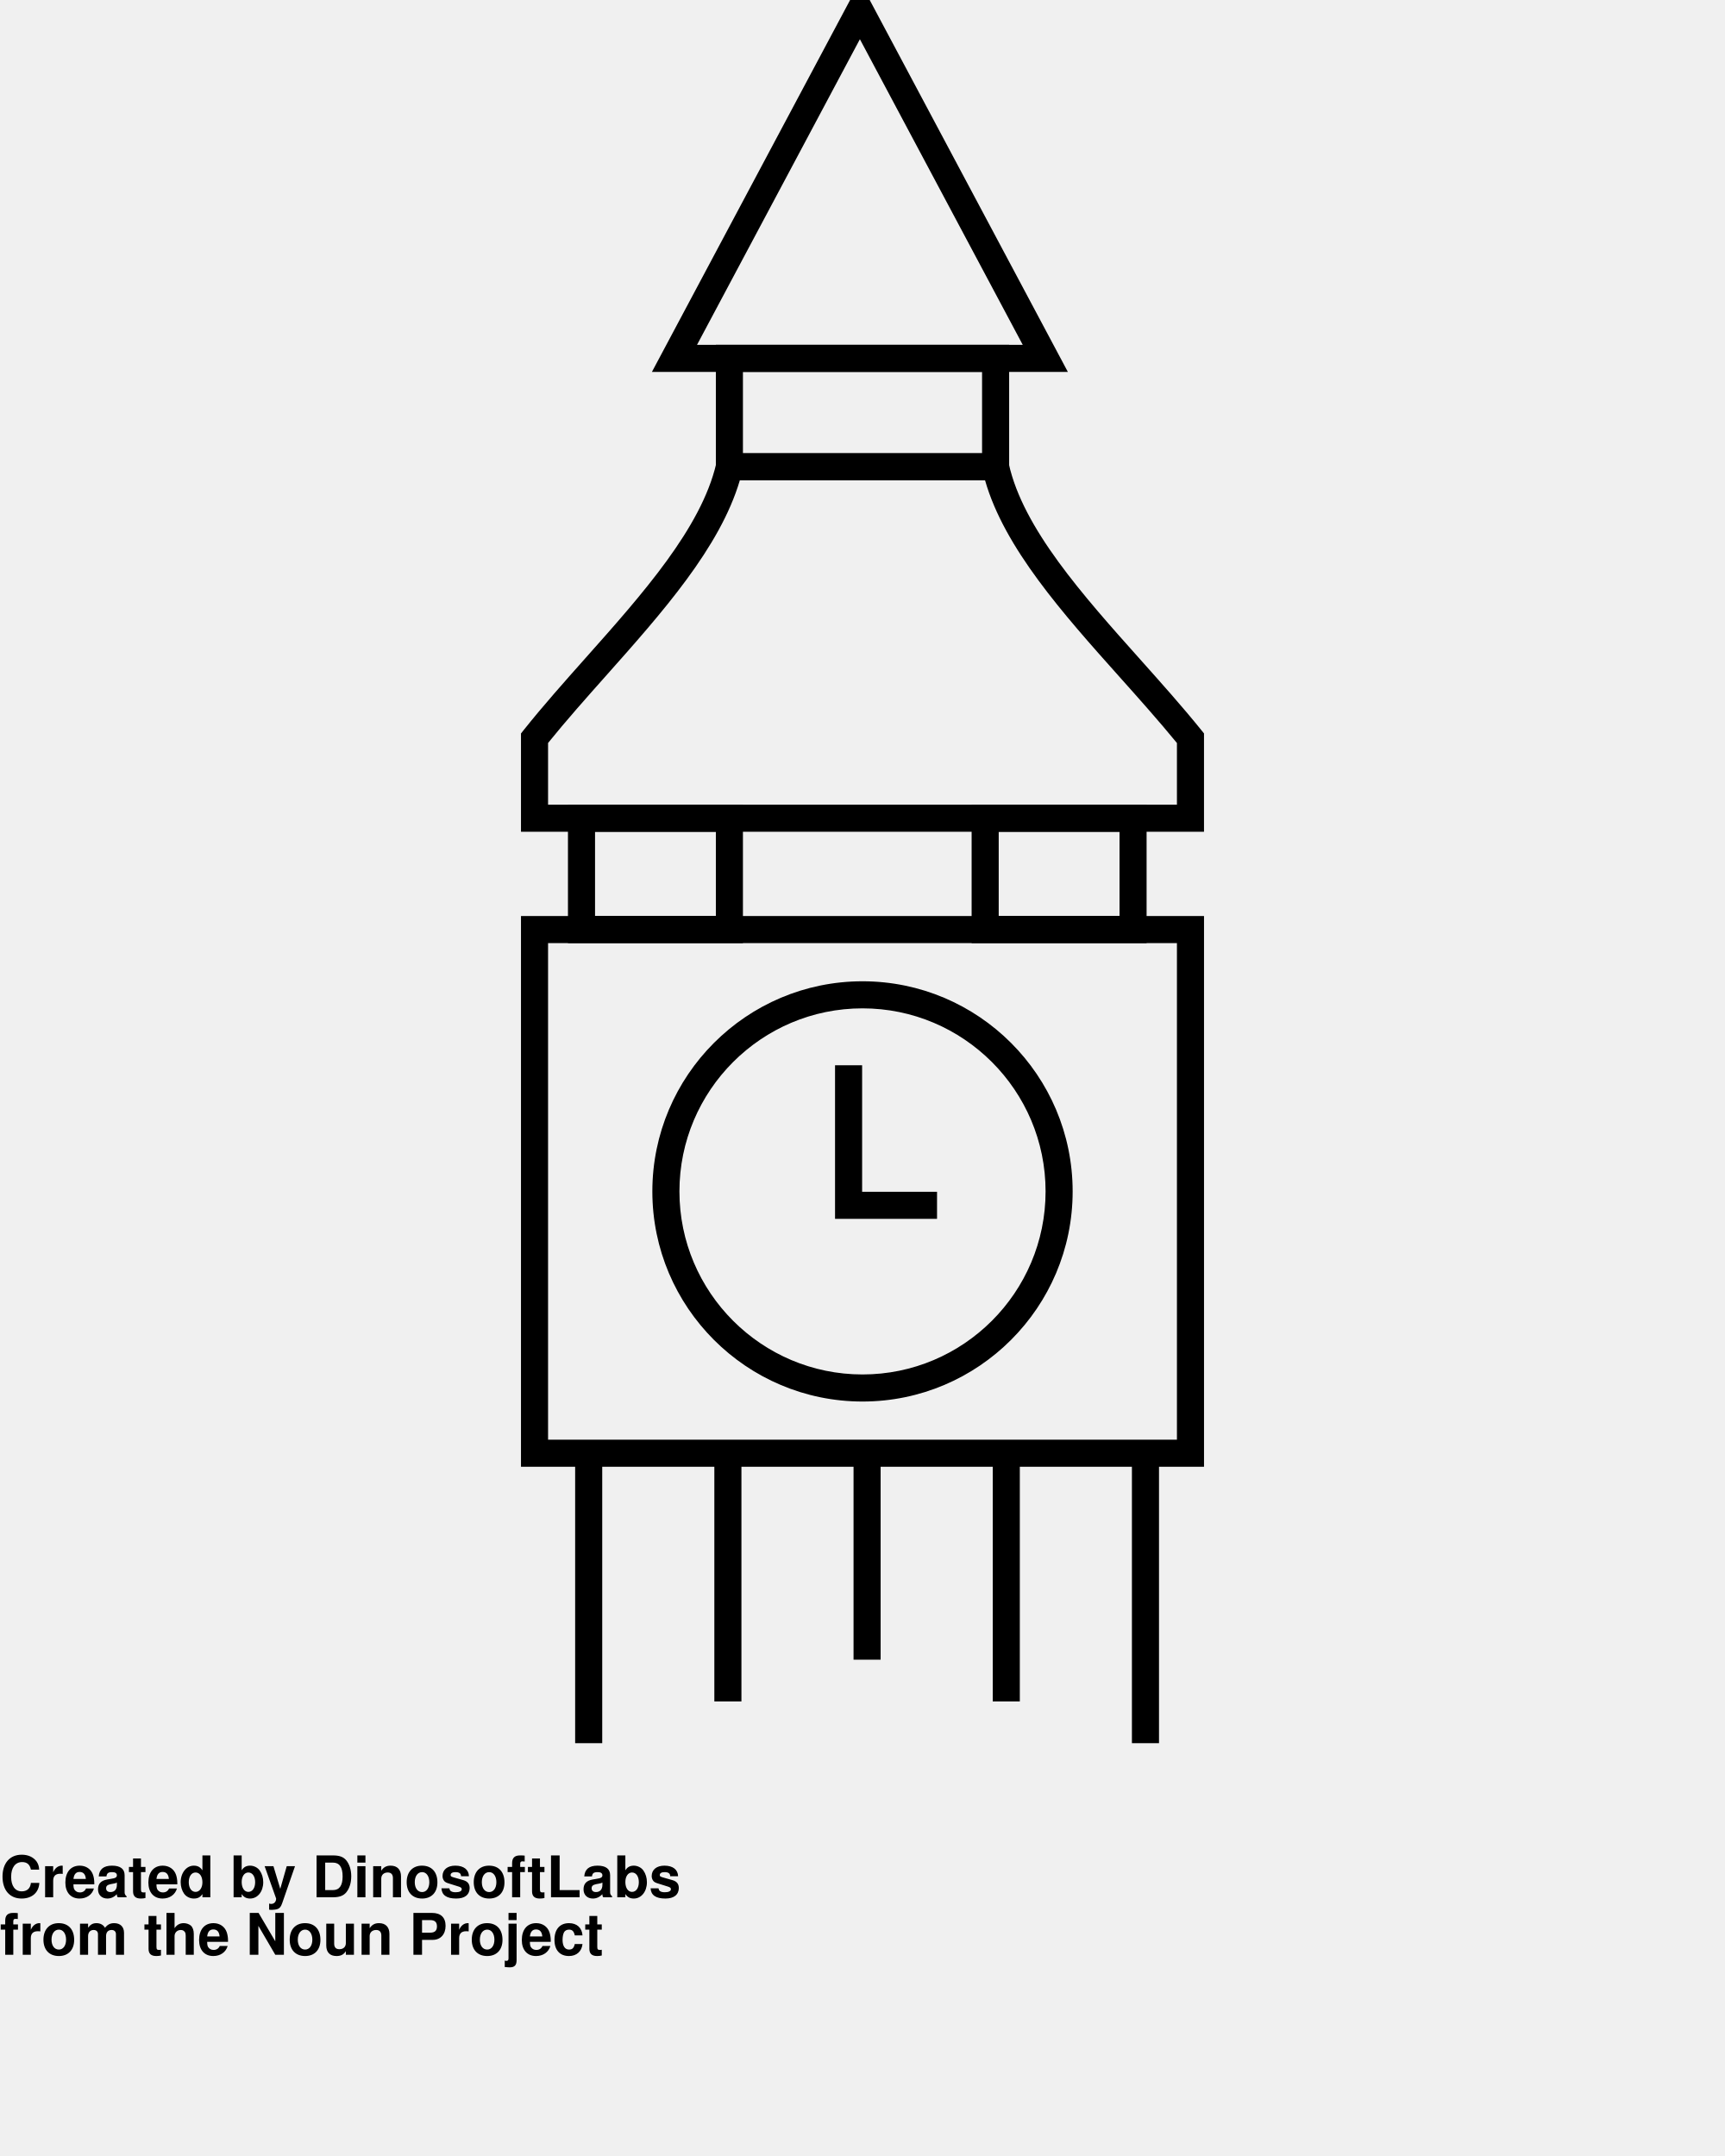
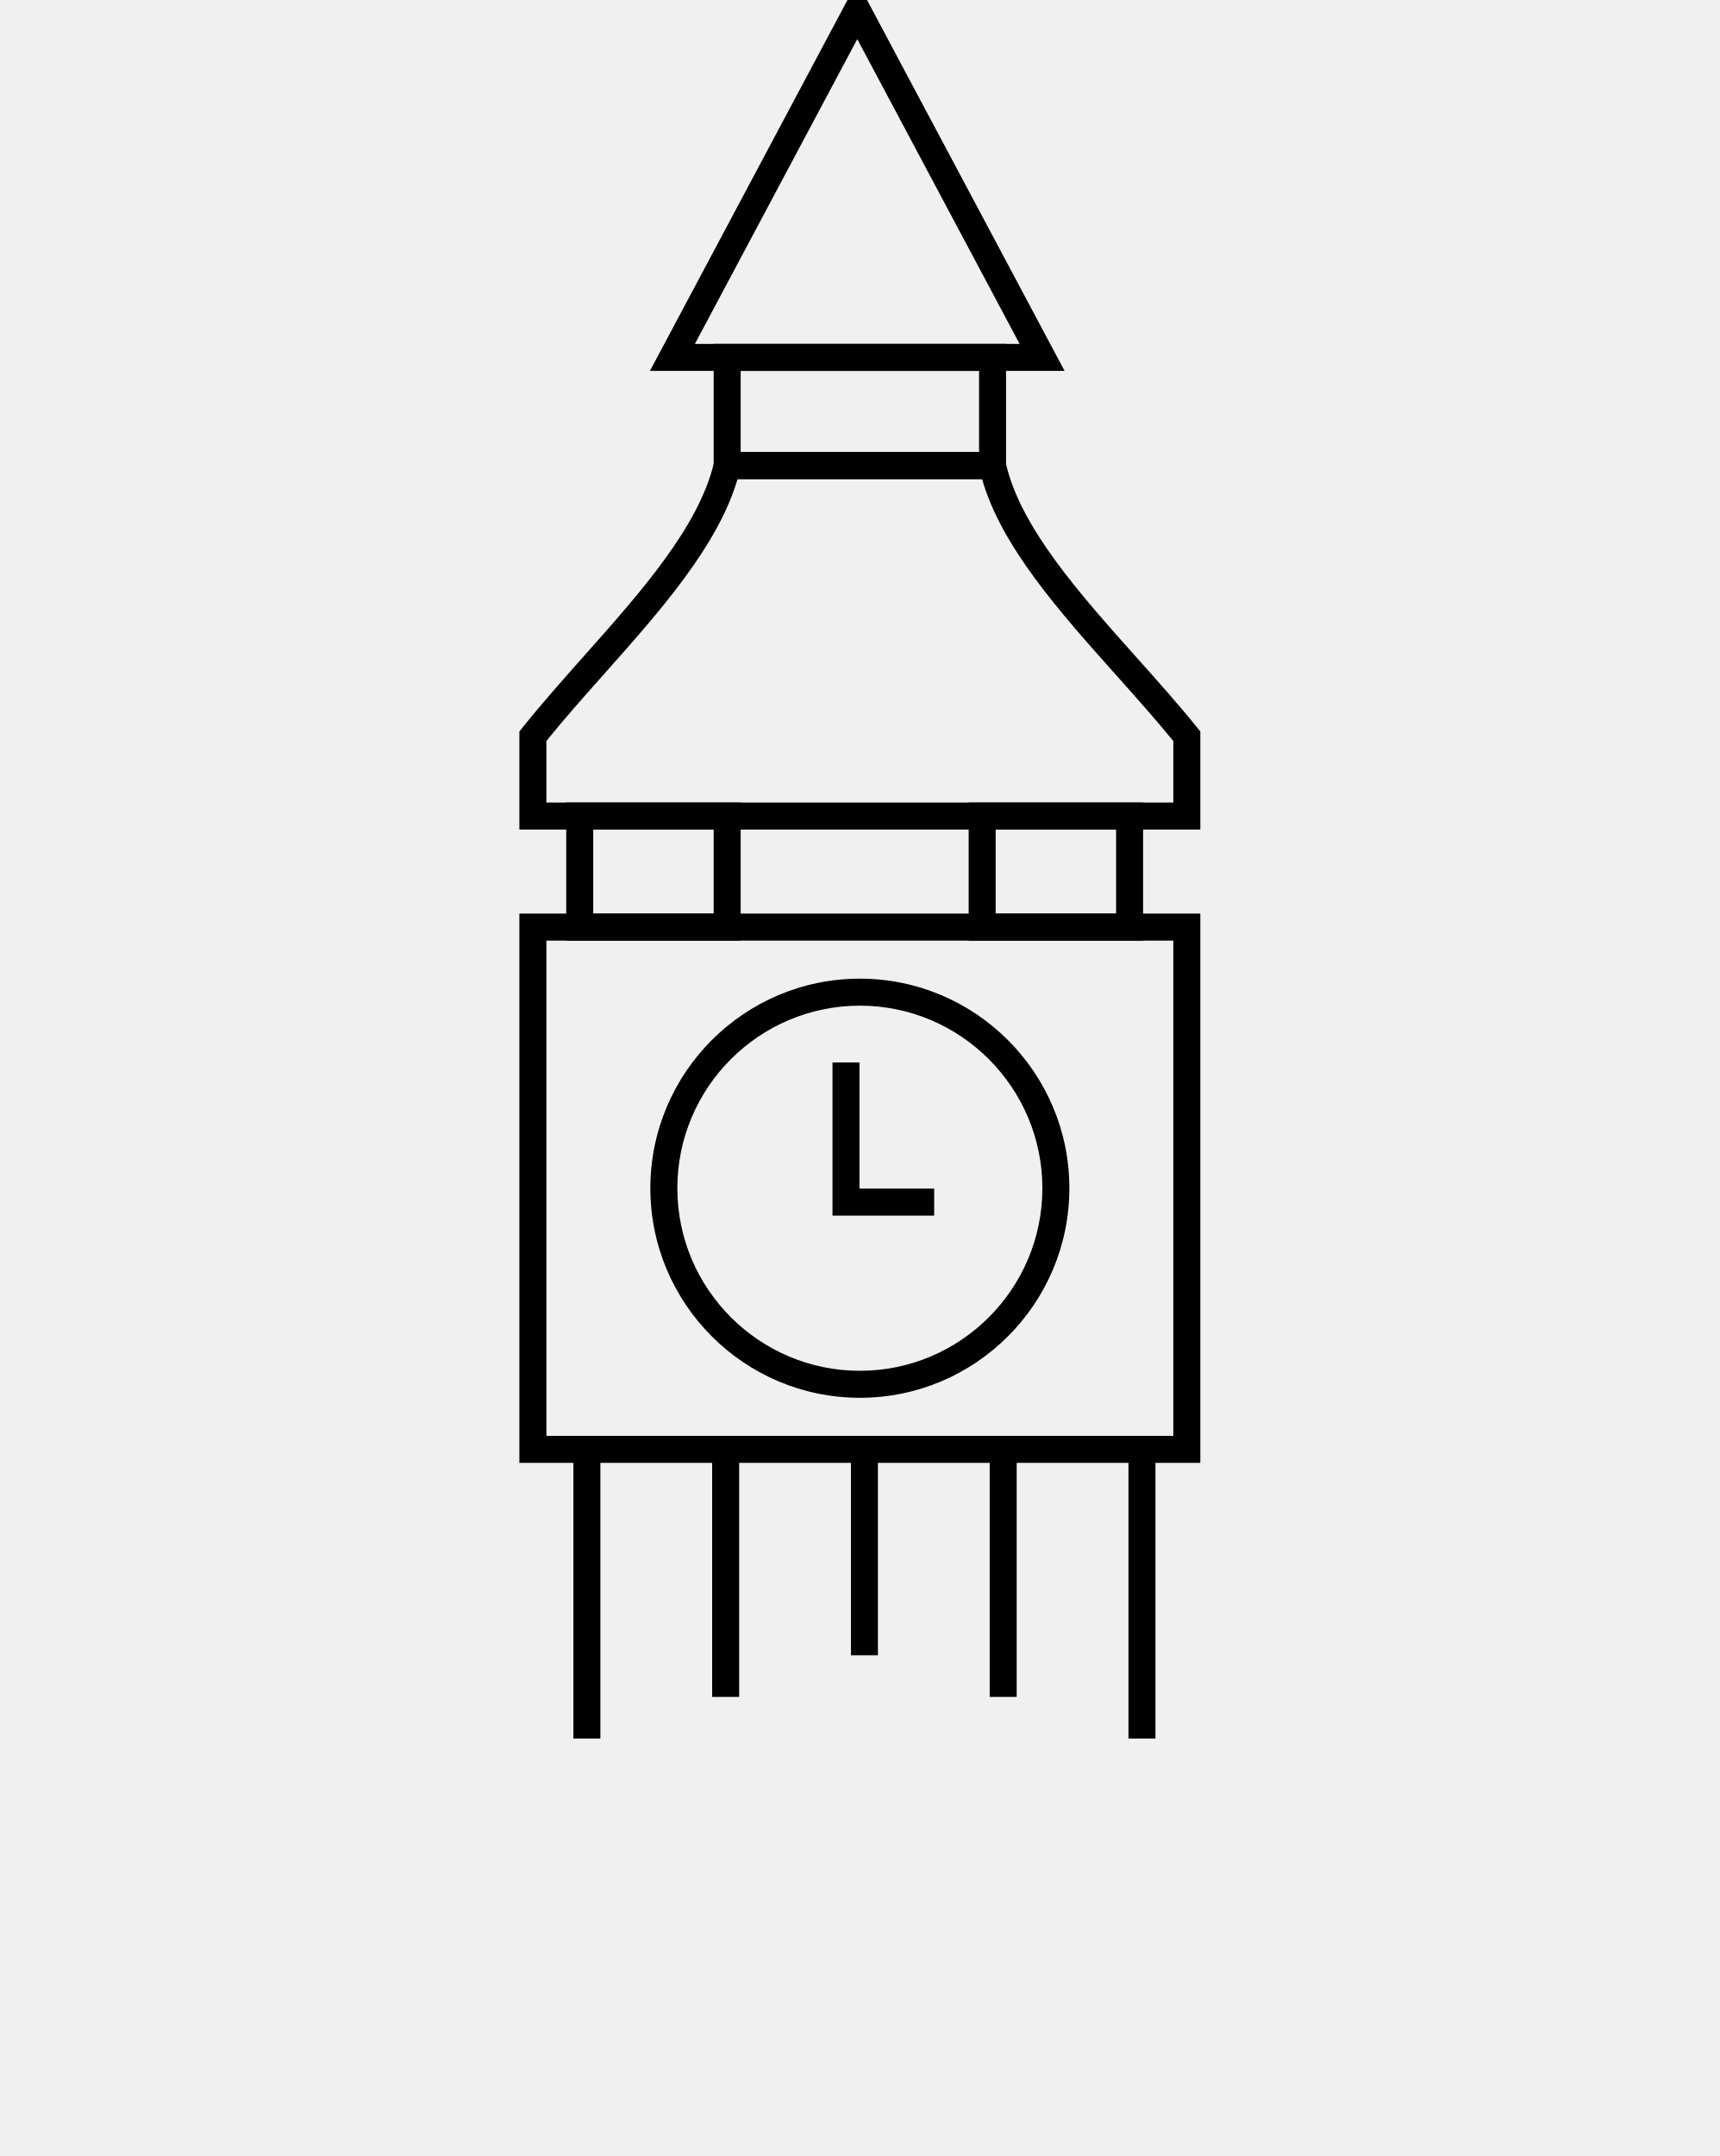
- <svg xmlns="http://www.w3.org/2000/svg" version="1.1" x="0px" y="0px" viewBox="0 0 150 187.5" enable-background="new 0 0 150 150" xml:space="preserve">
-   <g>
-     <g>
-       <path d="M92.857,32.343H56.689l18.085-33.941L92.857,32.343z M60.611,29.988h28.323    L74.773,3.41L60.611,29.988z" />
-     </g>
-     <g>
-       <path d="M87.751,41.774H62.249V29.988h25.503V41.774z M64.603,39.419h20.794v-7.076    h-20.794V39.419z" />
-     </g>
-     <g>
-       <path d="M104.697,72.336H45.303V63.787l0.257-0.323    c1.666-2.089,3.559-4.217,5.39-6.276c4.928-5.54,10.022-11.269,11.329-16.859    l0.212-0.909h25.028l0.204,0.922c1.243,5.605,6.419,11.4,11.424,17.004    c1.789,2.004,3.64,4.075,5.287,6.113l0.262,0.324V72.336z M47.658,69.982h54.684    v-5.364c-1.546-1.891-3.275-3.827-4.951-5.704    c-4.949-5.539-10.057-11.259-11.733-17.14H64.332    c-1.723,5.847-6.751,11.501-11.622,16.979c-1.716,1.929-3.486,3.92-5.052,5.86    V69.982z" />
-     </g>
-     <g>
-       <path d="M104.697,127.559H45.303v-47.895h59.394V127.559z M47.658,125.205h54.684V82.019    H47.658V125.205z" />
-     </g>
-     <g>
-       <path d="M99.704,82.019H84.489V69.982h15.215V82.019z M86.844,79.664h10.506v-7.328    h-10.506V79.664z" />
-     </g>
-     <g>
-       <path d="M64.603,82.019H49.388V69.982h15.215V82.019z M51.743,79.664h10.506v-7.328    h-10.506V79.664z" />
-     </g>
-     <g>
-       <path d="M75,121.886c-10.076,0-18.274-8.197-18.274-18.273    c0-10.077,8.197-18.274,18.274-18.274s18.274,8.197,18.274,18.274    C93.274,113.688,85.076,121.886,75,121.886z M75,87.693    c-8.778,0-15.919,7.142-15.919,15.92s7.141,15.919,15.919,15.919    c8.778,0,15.92-7.141,15.92-15.919S83.778,87.693,75,87.693z" />
-     </g>
-     <g>
-       <polygon points="81.481,105.999 72.612,105.999 72.612,92.643 74.967,92.643     74.967,103.645 81.481,103.645   " />
-     </g>
-     <g>
-       <rect x="74.221" y="126.382" width="2.355" height="17.955" />
-     </g>
-     <g>
-       <rect x="62.117" y="126.382" width="2.355" height="21.585" />
-     </g>
-     <g>
-       <rect x="50.013" y="126.382" width="2.355" height="25.216" />
-     </g>
-     <g>
-       <rect x="86.325" y="126.382" width="2.355" height="21.585" />
-     </g>
-     <g>
-       <rect x="98.428" y="126.382" width="2.355" height="25.216" />
-     </g>
+ <svg xmlns="http://www.w3.org/2000/svg" width="150" height="188" viewBox="0 0 150 188" fill="none">
+   <g clip-path="url(#clip0_1_188)">
+     <path d="M92.857 32.343H56.689L74.773 -1.598L92.857 32.343ZM60.611 29.988H88.934L74.773 3.41L60.611 29.988Z" fill="black" />
+     <path d="M87.751 41.774H62.248V29.988H87.751V41.774ZM64.603 39.419H85.397V32.343H64.603V39.419Z" fill="black" />
+     <path d="M104.697 72.336H45.303V63.787L45.56 63.464C47.227 61.375 49.12 59.247 50.95 57.188C55.878 51.648 60.973 45.919 62.279 40.329L62.492 39.419H87.519L87.723 40.341C88.966 45.946 94.142 51.742 99.148 57.345C100.937 59.349 102.788 61.42 104.435 63.458L104.697 63.782V72.336ZM47.658 69.982H102.342V64.617C100.796 62.726 99.067 60.79 97.392 58.913C92.443 53.374 87.334 47.655 85.659 41.774H64.332C62.609 47.621 57.581 53.276 52.71 58.753C50.994 60.682 49.224 62.673 47.658 64.612V69.982Z" fill="black" />
+     <path d="M104.697 127.559H45.303V79.664H104.697V127.559ZM47.658 125.205H102.342V82.019H47.658V125.205Z" fill="black" />
+     <path d="M99.704 82.019H84.489V69.982H99.704V82.019ZM86.844 79.664H97.35V72.336H86.844V79.664Z" fill="black" />
+     <path d="M64.603 82.019H49.388V69.982H64.603V82.019ZM51.743 79.664H62.248V72.336H51.743V79.664Z" fill="black" />
+     <path d="M75 121.886C64.923 121.886 56.726 113.688 56.726 103.612C56.726 93.535 64.923 85.338 75 85.338C85.076 85.338 93.274 93.535 93.274 103.612C93.274 113.688 85.076 121.886 75 121.886ZM75 87.693C66.222 87.693 59.081 94.834 59.081 103.612C59.081 112.39 66.222 119.531 75 119.531C83.778 119.531 90.919 112.39 90.919 103.612C90.919 94.835 83.778 87.693 75 87.693Z" fill="black" />
+     <path d="M81.481 105.999H72.612V92.643H74.967V103.645H81.481V105.999Z" fill="black" />
+     <path d="M76.575 126.382H74.221V144.337H76.575V126.382Z" fill="black" />
+     <path d="M64.471 126.382H62.117V147.967H64.471V126.382Z" fill="black" />
+     <path d="M52.367 126.382H50.013V151.598H52.367V126.382Z" fill="black" />
+     <path d="M88.679 126.382H86.325V147.967H88.679V126.382Z" fill="black" />
+     <path d="M100.783 126.382H98.428V151.598H100.783V126.382Z" fill="black" />
  </g>
-   <text x="0" y="165" fill="#000000" font-size="5px" font-weight="bold" font-family="'Helvetica Neue', Helvetica, Arial-Unicode, Arial, Sans-serif">Created by DinosoftLabs</text>
-   <text x="0" y="170" fill="#000000" font-size="5px" font-weight="bold" font-family="'Helvetica Neue', Helvetica, Arial-Unicode, Arial, Sans-serif">from the Noun Project</text>
+   <defs>
+     <clipPath id="clip0_1_188">
+       <rect width="150" height="187.5" fill="white" />
+     </clipPath>
+   </defs>
</svg>
